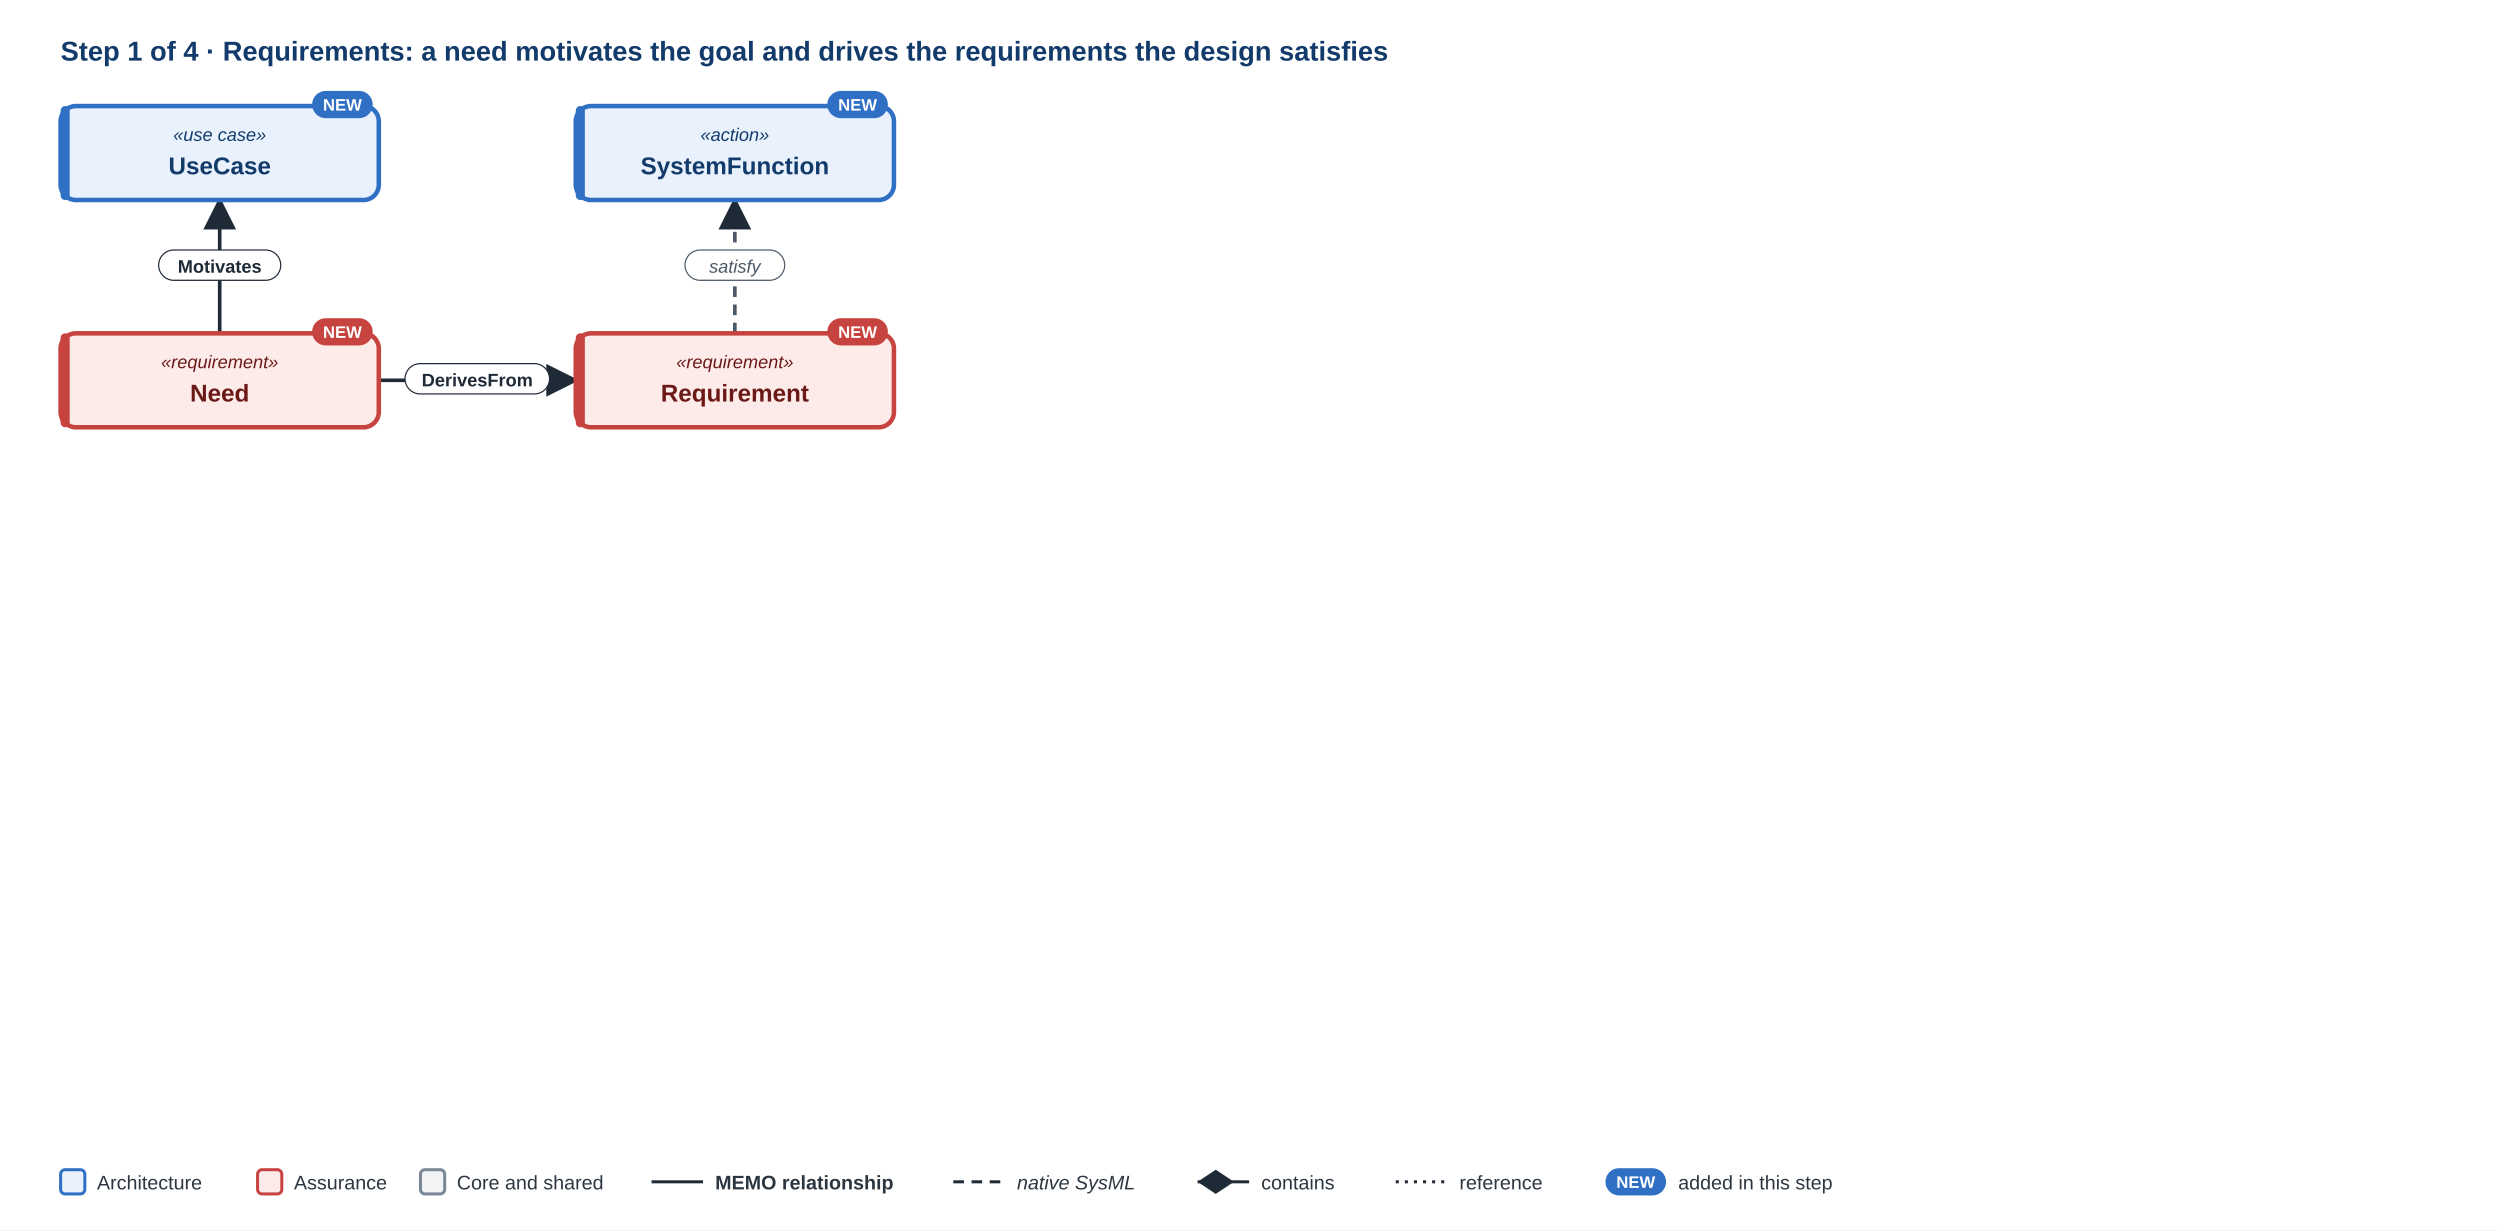
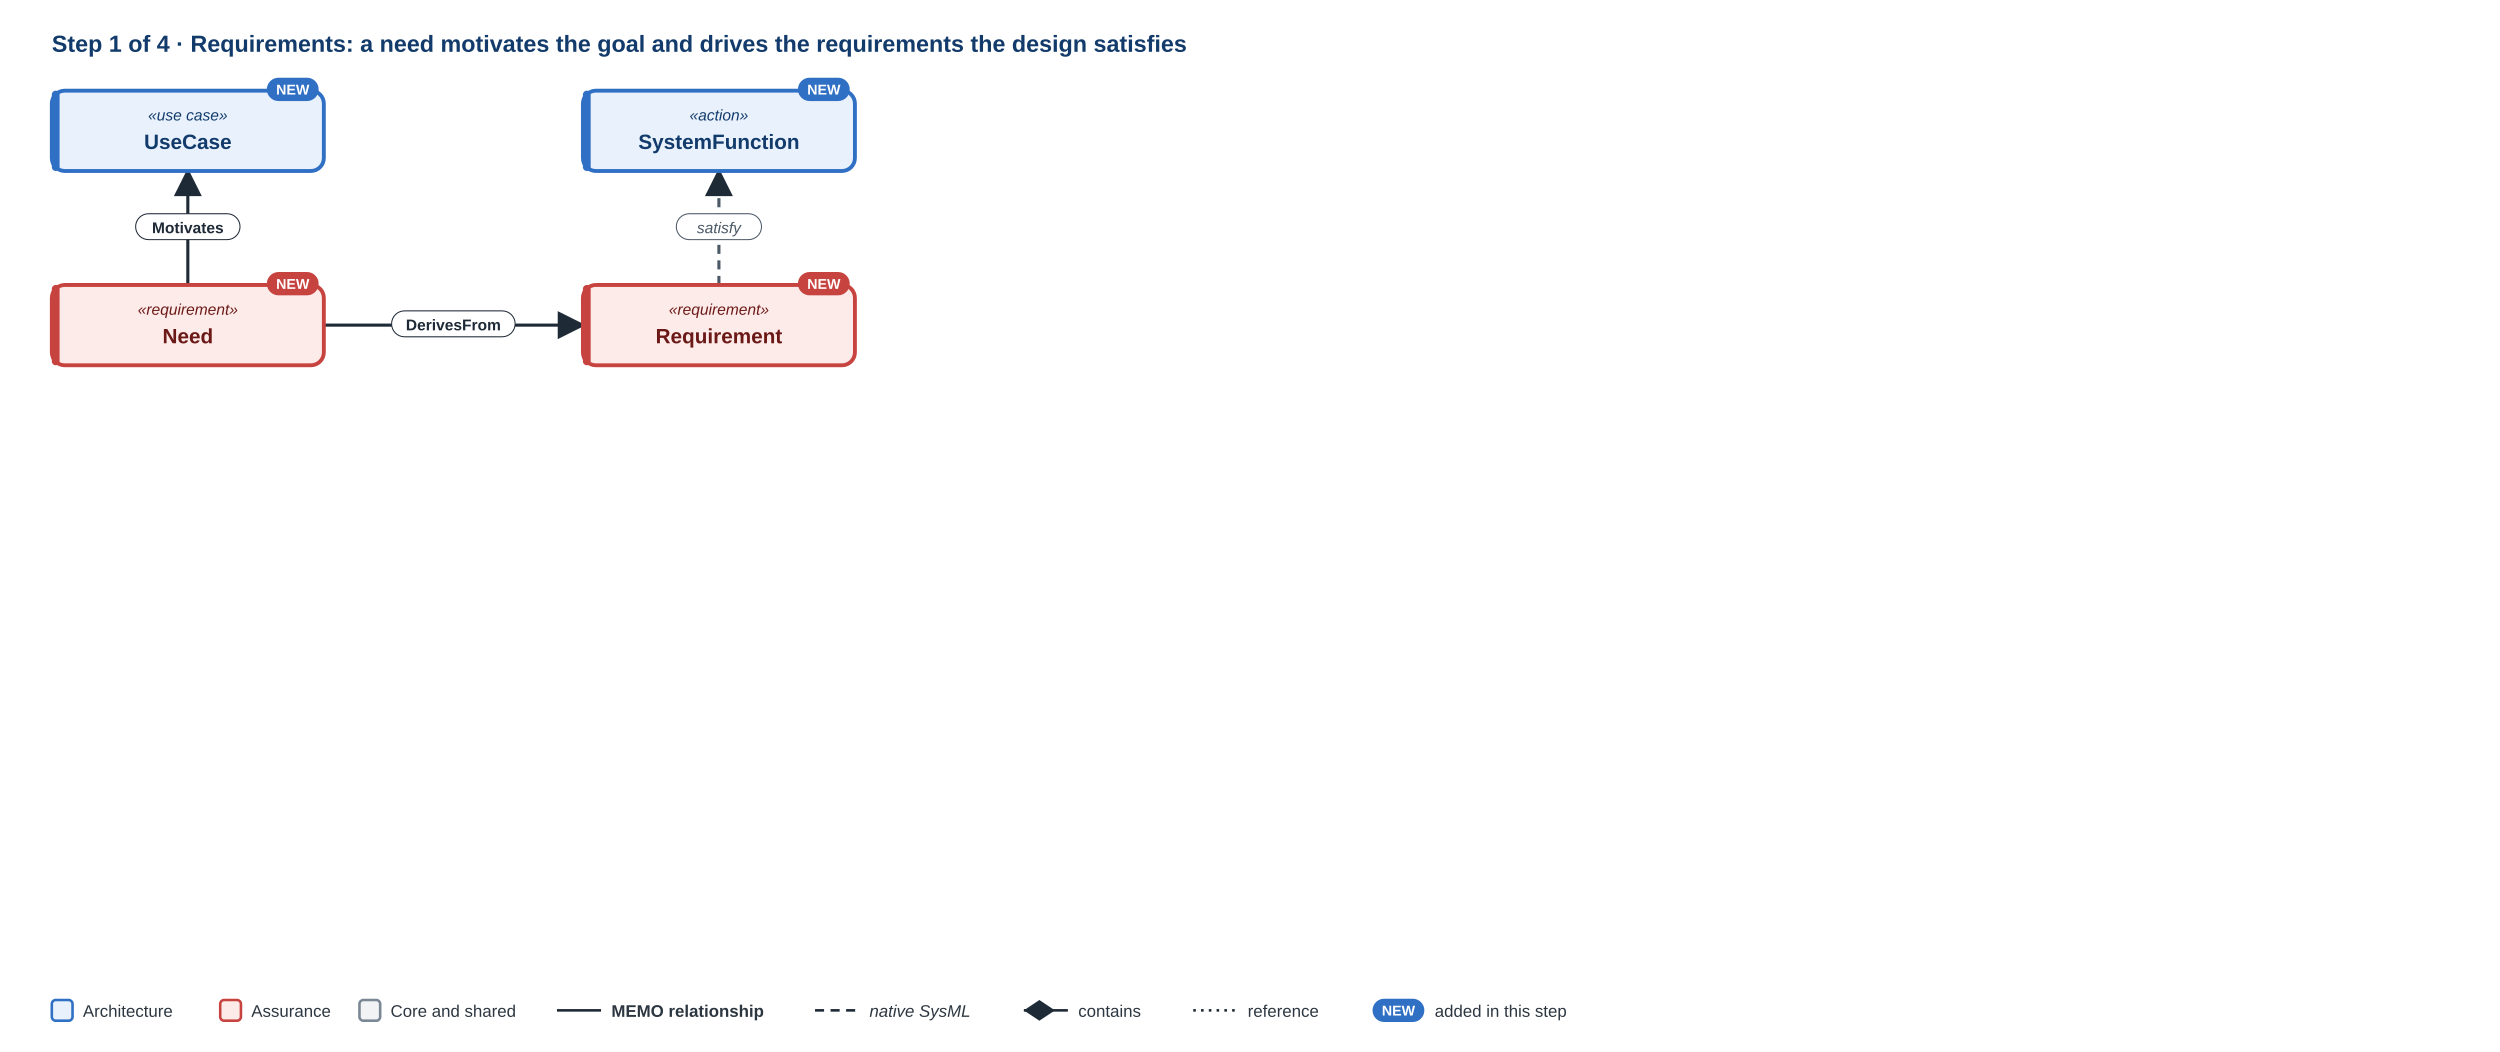
- <svg xmlns="http://www.w3.org/2000/svg" viewBox="0 0 1650 812" width="1650" height="812" font-family="Nunito, 'Segoe UI', Arial, sans-serif" role="img" aria-label="Assurance disciplines, step 1: Requirements: a need motivates the goal and drives the requirements the design satisfies">
+ <svg xmlns="http://www.w3.org/2000/svg" viewBox="0 0 1930 812" width="1930" height="812" font-family="Nunito, 'Segoe UI', Arial, sans-serif" role="img" aria-label="Assurance disciplines, step 1: Requirements: a need motivates the goal and drives the requirements the design satisfies">
  <defs>
    <marker id="arrow" viewBox="0 0 10 10" refX="9" refY="5" markerWidth="9" markerHeight="9" orient="auto-start-reverse">
      <path d="M0,0 L10,5 L0,10 z" fill="#1f2a37" />
    </marker>
    <marker id="diamond" viewBox="0 0 14 10" refX="13" refY="5" markerWidth="14" markerHeight="10" orient="auto-start-reverse">
      <path d="M1,5 L7,1 L13,5 L7,9 z" fill="#1f2a37" />
    </marker>
  </defs>
  <rect width="100%" height="100%" fill="#ffffff" />
  <text x="40" y="40" font-size="18" font-weight="800" fill="#123b6b">Step 1 of 4 · Requirements: a need motivates the goal and drives the requirements the design satisfies</text>
  <g opacity="1">
    <line x1="145" y1="220" x2="145" y2="132" stroke="#1f2a37" stroke-width="2.4" marker-end="url(#arrow)" />
    <rect x="104.7" y="165" width="80.6" height="20" rx="10" fill="#ffffff" stroke="#1f2a37" stroke-width="0.8" />
    <text x="145" y="180" text-anchor="middle" font-size="12" font-weight="700" fill="#1f2a37">Motivates</text>
  </g>
  <g opacity="1">
-     <line x1="250" y1="251" x2="380" y2="251" stroke="#1f2a37" stroke-width="2.4" marker-end="url(#arrow)" />
-     <rect x="267.3" y="240" width="95.4" height="20" rx="10" fill="#ffffff" stroke="#1f2a37" stroke-width="0.8" />
-     <text x="315" y="255" text-anchor="middle" font-size="12" font-weight="700" fill="#1f2a37">DerivesFrom</text>
+     <line x1="250" y1="251" x2="450" y2="251" stroke="#1f2a37" stroke-width="2.4" marker-end="url(#arrow)" />
+     <rect x="302.3" y="240" width="95.4" height="20" rx="10" fill="#ffffff" stroke="#1f2a37" stroke-width="0.8" />
+     <text x="350" y="255" text-anchor="middle" font-size="12" font-weight="700" fill="#1f2a37">DerivesFrom</text>
  </g>
  <g opacity="1">
-     <line x1="485" y1="220" x2="485" y2="132" stroke="#4b5866" stroke-width="2.4" stroke-dasharray="7 5" marker-end="url(#arrow)" />
-     <rect x="452.1" y="165" width="65.8" height="20" rx="10" fill="#ffffff" stroke="#4b5866" stroke-width="0.8" />
-     <text x="485" y="180" text-anchor="middle" font-size="12" font-style="italic" fill="#4b5866">satisfy</text>
+     <line x1="555" y1="220" x2="555" y2="132" stroke="#4b5866" stroke-width="2.4" stroke-dasharray="7 5" marker-end="url(#arrow)" />
+     <rect x="522.1" y="165" width="65.8" height="20" rx="10" fill="#ffffff" stroke="#4b5866" stroke-width="0.8" />
+     <text x="555" y="180" text-anchor="middle" font-size="12" font-style="italic" fill="#4b5866">satisfy</text>
  </g>
  <g opacity="1">
    <rect x="40" y="70" width="210" height="62" rx="10" fill="#e8f1fc" stroke="#2f6fc4" stroke-width="3" />
    <rect x="40" y="70" width="6" height="62" rx="3" fill="#2f6fc4" />
    <text x="145" y="93" text-anchor="middle" font-size="12" fill="#123b6b" font-style="italic">«use case»</text>
    <text x="145" y="115" text-anchor="middle" font-size="16" font-weight="700" fill="#123b6b">UseCase</text>
    <rect x="206" y="60" width="40" height="18" rx="9" fill="#2f6fc4" />
    <text x="226" y="73" text-anchor="middle" font-size="11" font-weight="700" fill="#ffffff">NEW</text>
  </g>
  <g opacity="1">
-     <rect x="380" y="70" width="210" height="62" rx="10" fill="#e8f1fc" stroke="#2f6fc4" stroke-width="3" />
-     <rect x="380" y="70" width="6" height="62" rx="3" fill="#2f6fc4" />
-     <text x="485" y="93" text-anchor="middle" font-size="12" fill="#123b6b" font-style="italic">«action»</text>
-     <text x="485" y="115" text-anchor="middle" font-size="16" font-weight="700" fill="#123b6b">SystemFunction</text>
-     <rect x="546" y="60" width="40" height="18" rx="9" fill="#2f6fc4" />
-     <text x="566" y="73" text-anchor="middle" font-size="11" font-weight="700" fill="#ffffff">NEW</text>
+     <rect x="450" y="70" width="210" height="62" rx="10" fill="#e8f1fc" stroke="#2f6fc4" stroke-width="3" />
+     <rect x="450" y="70" width="6" height="62" rx="3" fill="#2f6fc4" />
+     <text x="555" y="93" text-anchor="middle" font-size="12" fill="#123b6b" font-style="italic">«action»</text>
+     <text x="555" y="115" text-anchor="middle" font-size="16" font-weight="700" fill="#123b6b">SystemFunction</text>
+     <rect x="616" y="60" width="40" height="18" rx="9" fill="#2f6fc4" />
+     <text x="636" y="73" text-anchor="middle" font-size="11" font-weight="700" fill="#ffffff">NEW</text>
  </g>
  <g opacity="1">
    <rect x="40" y="220" width="210" height="62" rx="10" fill="#fdebea" stroke="#c7433f" stroke-width="3" />
    <rect x="40" y="220" width="6" height="62" rx="3" fill="#c7433f" />
    <text x="145" y="243" text-anchor="middle" font-size="12" fill="#6b1916" font-style="italic">«requirement»</text>
    <text x="145" y="265" text-anchor="middle" font-size="16" font-weight="700" fill="#6b1916">Need</text>
    <rect x="206" y="210" width="40" height="18" rx="9" fill="#c7433f" />
    <text x="226" y="223" text-anchor="middle" font-size="11" font-weight="700" fill="#ffffff">NEW</text>
  </g>
  <g opacity="1">
-     <rect x="380" y="220" width="210" height="62" rx="10" fill="#fdebea" stroke="#c7433f" stroke-width="3" />
-     <rect x="380" y="220" width="6" height="62" rx="3" fill="#c7433f" />
-     <text x="485" y="243" text-anchor="middle" font-size="12" fill="#6b1916" font-style="italic">«requirement»</text>
-     <text x="485" y="265" text-anchor="middle" font-size="16" font-weight="700" fill="#6b1916">Requirement</text>
-     <rect x="546" y="210" width="40" height="18" rx="9" fill="#c7433f" />
-     <text x="566" y="223" text-anchor="middle" font-size="11" font-weight="700" fill="#ffffff">NEW</text>
+     <rect x="450" y="220" width="210" height="62" rx="10" fill="#fdebea" stroke="#c7433f" stroke-width="3" />
+     <rect x="450" y="220" width="6" height="62" rx="3" fill="#c7433f" />
+     <text x="555" y="243" text-anchor="middle" font-size="12" fill="#6b1916" font-style="italic">«requirement»</text>
+     <text x="555" y="265" text-anchor="middle" font-size="16" font-weight="700" fill="#6b1916">Requirement</text>
+     <rect x="616" y="210" width="40" height="18" rx="9" fill="#c7433f" />
+     <text x="636" y="223" text-anchor="middle" font-size="11" font-weight="700" fill="#ffffff">NEW</text>
  </g>
  <rect x="40" y="772" width="16" height="16" rx="3" fill="#e8f1fc" stroke="#2f6fc4" stroke-width="2" />
  <text x="64" y="785" font-size="13" fill="#2c3640">Architecture</text>
  <rect x="170" y="772" width="16" height="16" rx="3" fill="#fdebea" stroke="#c7433f" stroke-width="2" />
  <text x="194" y="785" font-size="13" fill="#2c3640">Assurance</text>
  <rect x="277.5" y="772" width="16" height="16" rx="3" fill="#f1f3f5" stroke="#7a8794" stroke-width="2" />
  <text x="301.5" y="785" font-size="13" fill="#2c3640">Core and shared</text>
  <line x1="430" y1="780" x2="464" y2="780" stroke="#1f2a37" stroke-width="2" />
  <text x="472" y="785" font-size="13" fill="#2c3640">
    <tspan font-weight="700">MEMO relationship</tspan>
  </text>
  <line x1="629.2" y1="780" x2="663.2" y2="780" stroke="#1f2a37" stroke-width="2" stroke-dasharray="7 5" />
  <text x="671.2" y="785" font-size="13" fill="#2c3640">
    <tspan font-style="italic">native SysML</tspan>
  </text>
  <line x1="790.4" y1="780" x2="824.4" y2="780" stroke="#1f2a37" stroke-width="2" marker-start="url(#diamond)" />
  <text x="832.4" y="785" font-size="13" fill="#2c3640">contains</text>
  <line x1="921.2" y1="780" x2="955.2" y2="780" stroke="#1f2a37" stroke-width="2" stroke-dasharray="2 4" />
  <text x="963.2" y="785" font-size="13" fill="#2c3640">reference</text>
  <rect x="1059.6" y="771" width="40" height="18" rx="9" fill="#2f6fc4" />
  <text x="1079.6" y="784" text-anchor="middle" font-size="11" font-weight="700" fill="#ffffff">NEW</text>
  <text x="1107.6" y="785" font-size="13" fill="#2c3640">added in this step</text>
</svg>
